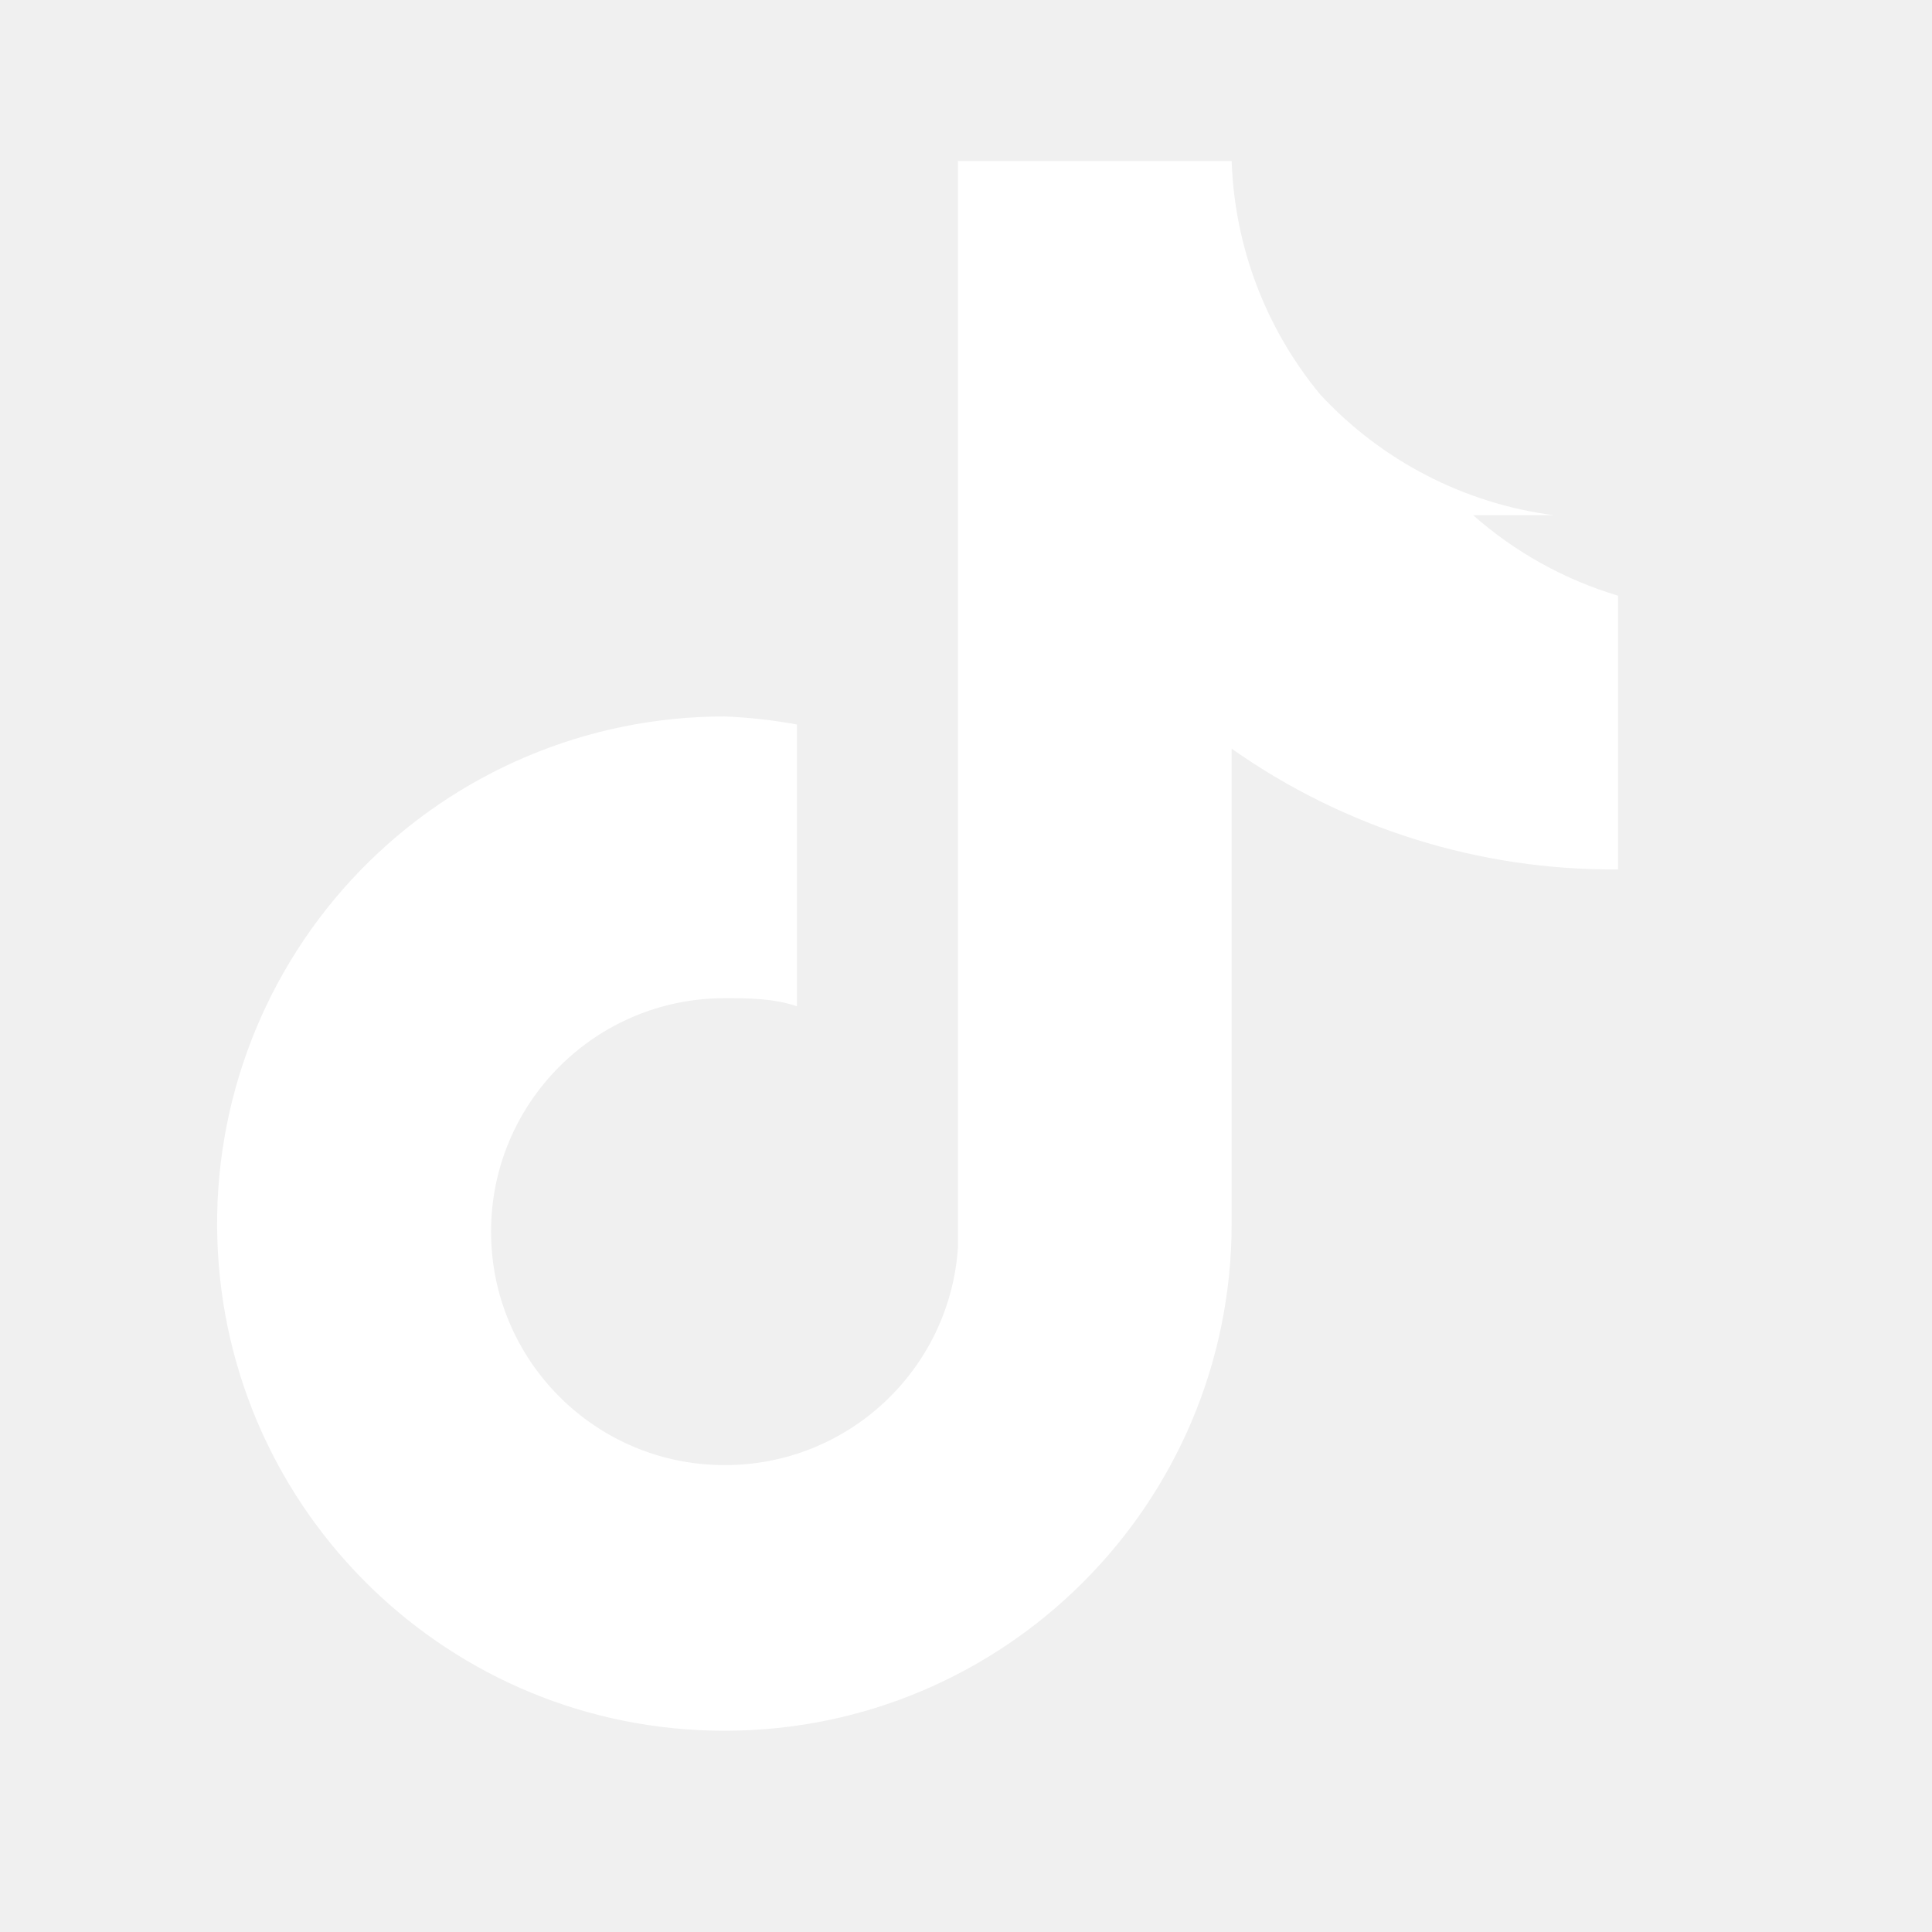
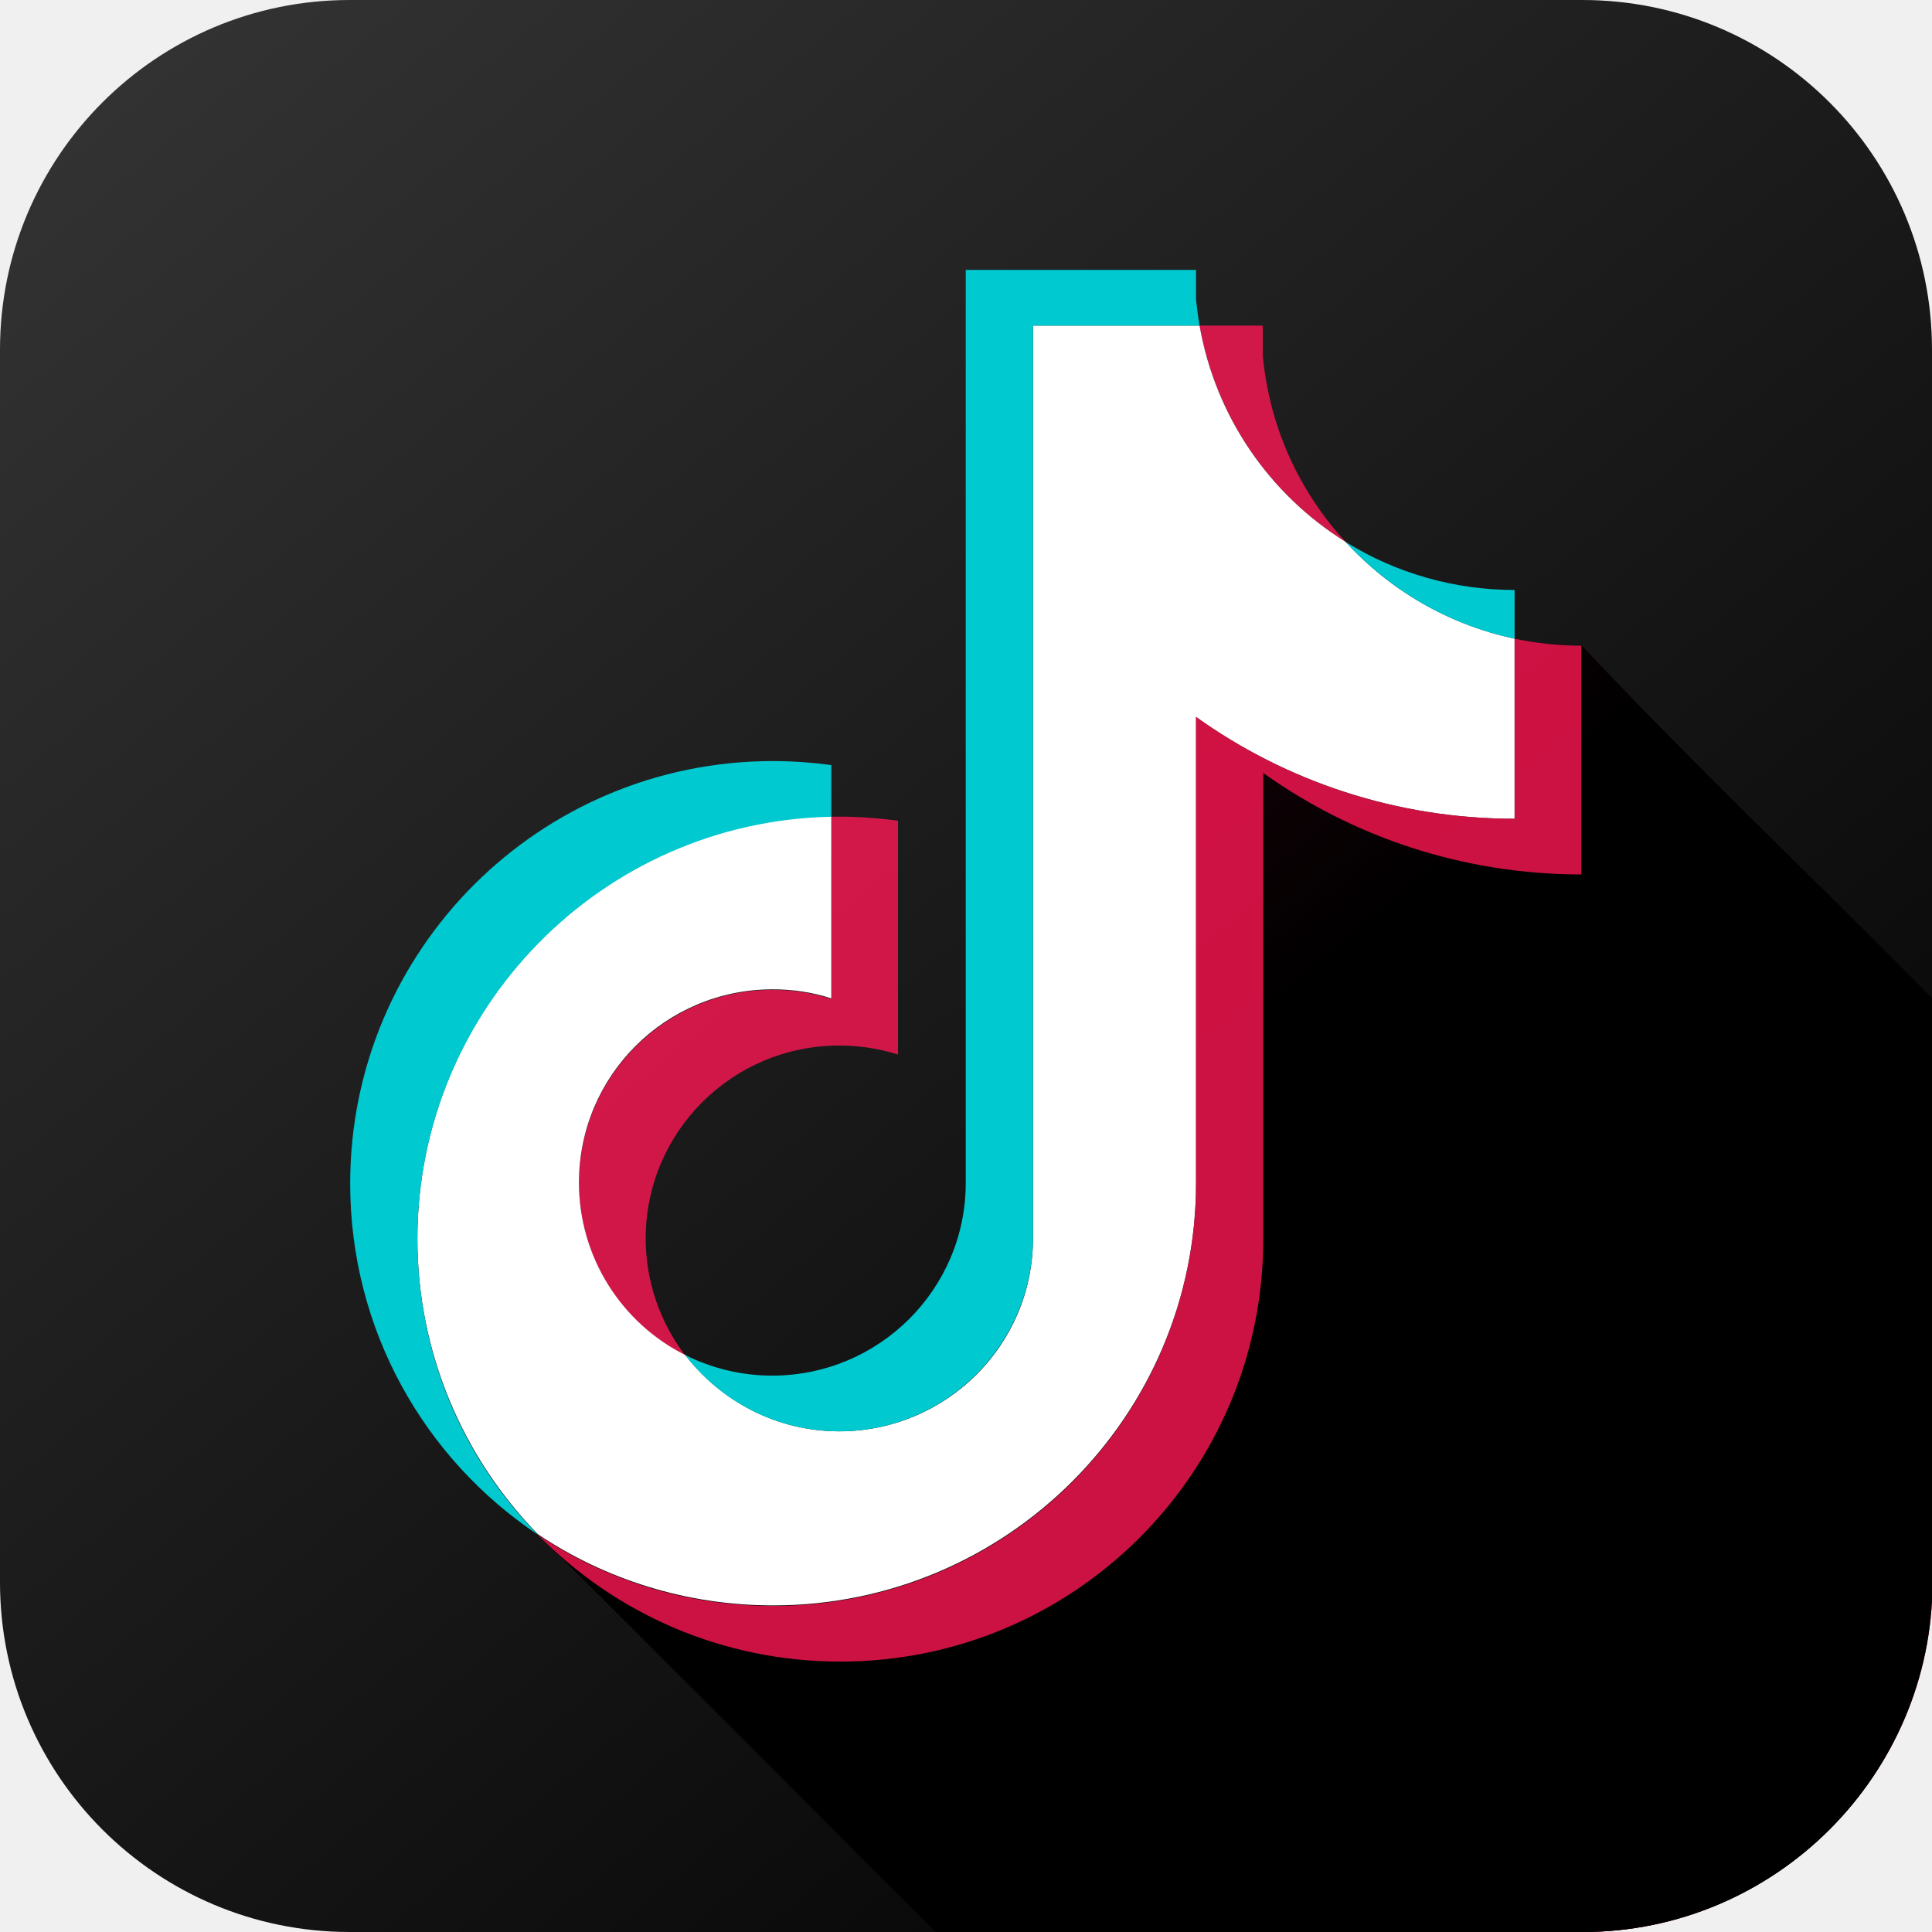
- <svg xmlns="http://www.w3.org/2000/svg" viewBox="0 0 24 24" fill="white">
-   <path d="M19.3 6.4a4.8 4.8 0 0 1-2.9-1.5A4.8 4.8 0 0 1 15.3 2h-3.4v13.5a2.9 2.9 0 0 1-2.9 2.7 2.9 2.9 0 0 1-2.9-2.9 2.9 2.9 0 0 1 2.9-2.9c.3 0 .6 0 .9.1V9a6.4 6.4 0 0 0-.9-.1 6.3 6.3 0 0 0-6.3 6.5 6.3 6.3 0 0 0 6.3 6.1 6.3 6.3 0 0 0 6.3-6.3V9.3a8.2 8.2 0 0 0 4.8 1.5V7.4a4.8 4.8 0 0 1-1.8-1z" />
+ <svg xmlns="http://www.w3.org/2000/svg" viewBox="0 0 38.51 38.51" id="tiktok">
+   <defs>
+     <linearGradient id="a" x1="3.65" x2="34.85" y1=".66" y2="37.84" gradientUnits="userSpaceOnUse">
+       <stop offset="0" stop-color="#323232" />
+       <stop offset="1" />
+     </linearGradient>
+     <linearGradient id="b" x1="3.85" x2="35.05" y1=".5" y2="37.68" gradientUnits="userSpaceOnUse">
+       <stop offset="0" stop-color="#646464" />
+       <stop offset=".43" stop-color="#1d1d1d" />
+       <stop offset=".6" />
+     </linearGradient>
+   </defs>
+   <g style="isolation:isolate">
+     <g>
+       <g>
+         <g>
+           <rect width="38.51" height="38.51" fill="url(#a)" rx="6.97" ry="6.97" />
+           <g>
+             <path fill="url(#b)" d="M38.51,31.54v-11.64c-2.31-2.35-4.72-4.62-6.98-7.03-.45,0-.9-.05-1.33-.14v3.59c-2.37,0-4.56-.75-6.35-2.03v9.3c0,4.65-3.77,8.42-8.43,8.42-1.74,0-3.35-.52-4.69-1.42,2.69,2.67,5.27,5.27,7.92,7.92h12.9c3.83,0,6.97-3.14,6.97-6.97Z" />
+             <path fill="#ff1753" d="M38.51,31.54v-11.64c-2.31-2.35-4.72-4.62-6.98-7.03-.45,0-.9-.05-1.33-.14v3.59c-2.37,0-4.56-.75-6.35-2.03v9.3c0,4.65-3.77,8.42-8.43,8.42-1.74,0-3.35-.52-4.69-1.42,2.69,2.67,5.27,5.27,7.92,7.92h12.9c3.83,0,6.97-3.14,6.97-6.97Z" style="mix-blend-mode:multiply" />
+           </g>
+           <g>
+             <g>
+               <path fill="#ff1753" fill-rule="evenodd" d="M26.82,10.8c-.92-1-1.52-2.29-1.65-3.72v-.59h-1.26c.32,1.81,1.4,3.37,2.91,4.31h0ZM13.66,27.02c-.51-.67-.79-1.49-.79-2.33,0-2.13,1.73-3.85,3.86-3.85.4,0,.79.06,1.17.18v-4.66c-.44-.06-.89-.09-1.33-.08v3.63c-.38-.12-.77-.18-1.17-.18-2.13,0-3.86,1.73-3.86,3.85,0,1.5.86,2.81,2.12,3.44Z" opacity=".8" />
+               <path fill="#fff" fill-rule="evenodd" d="M23.84,14.29c1.79,1.28,3.99,2.03,6.35,2.03v-3.59c-1.32-.28-2.49-.97-3.37-1.93-1.51-.94-2.59-2.49-2.91-4.31h-3.32v18.2c0,2.12-1.73,3.84-3.86,3.84-1.25,0-2.36-.6-3.07-1.52-1.26-.63-2.12-1.94-2.12-3.44,0-2.13,1.73-3.85,3.86-3.85.41,0,.8.06,1.17.18v-3.63c-4.57.09-8.25,3.83-8.25,8.42,0,2.29.92,4.37,2.4,5.89,1.34.9,2.96,1.42,4.69,1.42,4.65,0,8.43-3.77,8.43-8.42v-9.3Z" />
+               <path fill="#00c9d0" fill-rule="evenodd" d="M30.19,12.73v-.97c-1.19,0-2.36-.33-3.37-.96.9.98,2.08,1.66,3.37,1.93ZM23.91,6.49c-.03-.17-.05-.35-.07-.52v-.59h-4.59v18.2c0,2.12-1.73,3.84-3.86,3.84-.62,0-1.21-.15-1.73-.41.7.92,1.82,1.52,3.07,1.52,2.12,0,3.85-1.72,3.86-3.84V6.49h3.32ZM16.57,16.28v-1.03c-.38-.05-.77-.08-1.16-.08-4.66,0-8.43,3.77-8.43,8.42,0,2.92,1.48,5.49,3.74,7-1.49-1.52-2.4-3.6-2.4-5.89,0-4.59,3.68-8.33,8.25-8.42h0Z" />
+             </g>
+             <path fill="#ff1753" fill-rule="evenodd" d="M25.17,15.4c1.79,1.28,3.99,2.03,6.35,2.03v-4.56c-.45,0-.9-.05-1.33-.14v3.59c-2.37,0-4.56-.75-6.35-2.03v9.3c0,4.65-3.77,8.42-8.43,8.42-1.74,0-3.35-.52-4.69-1.42,1.53,1.56,3.66,2.53,6.03,2.53,4.66,0,8.43-3.77,8.43-8.42v-9.3h0Z" opacity=".8" />
+           </g>
+         </g>
+       </g>
+     </g>
+   </g>
</svg>
